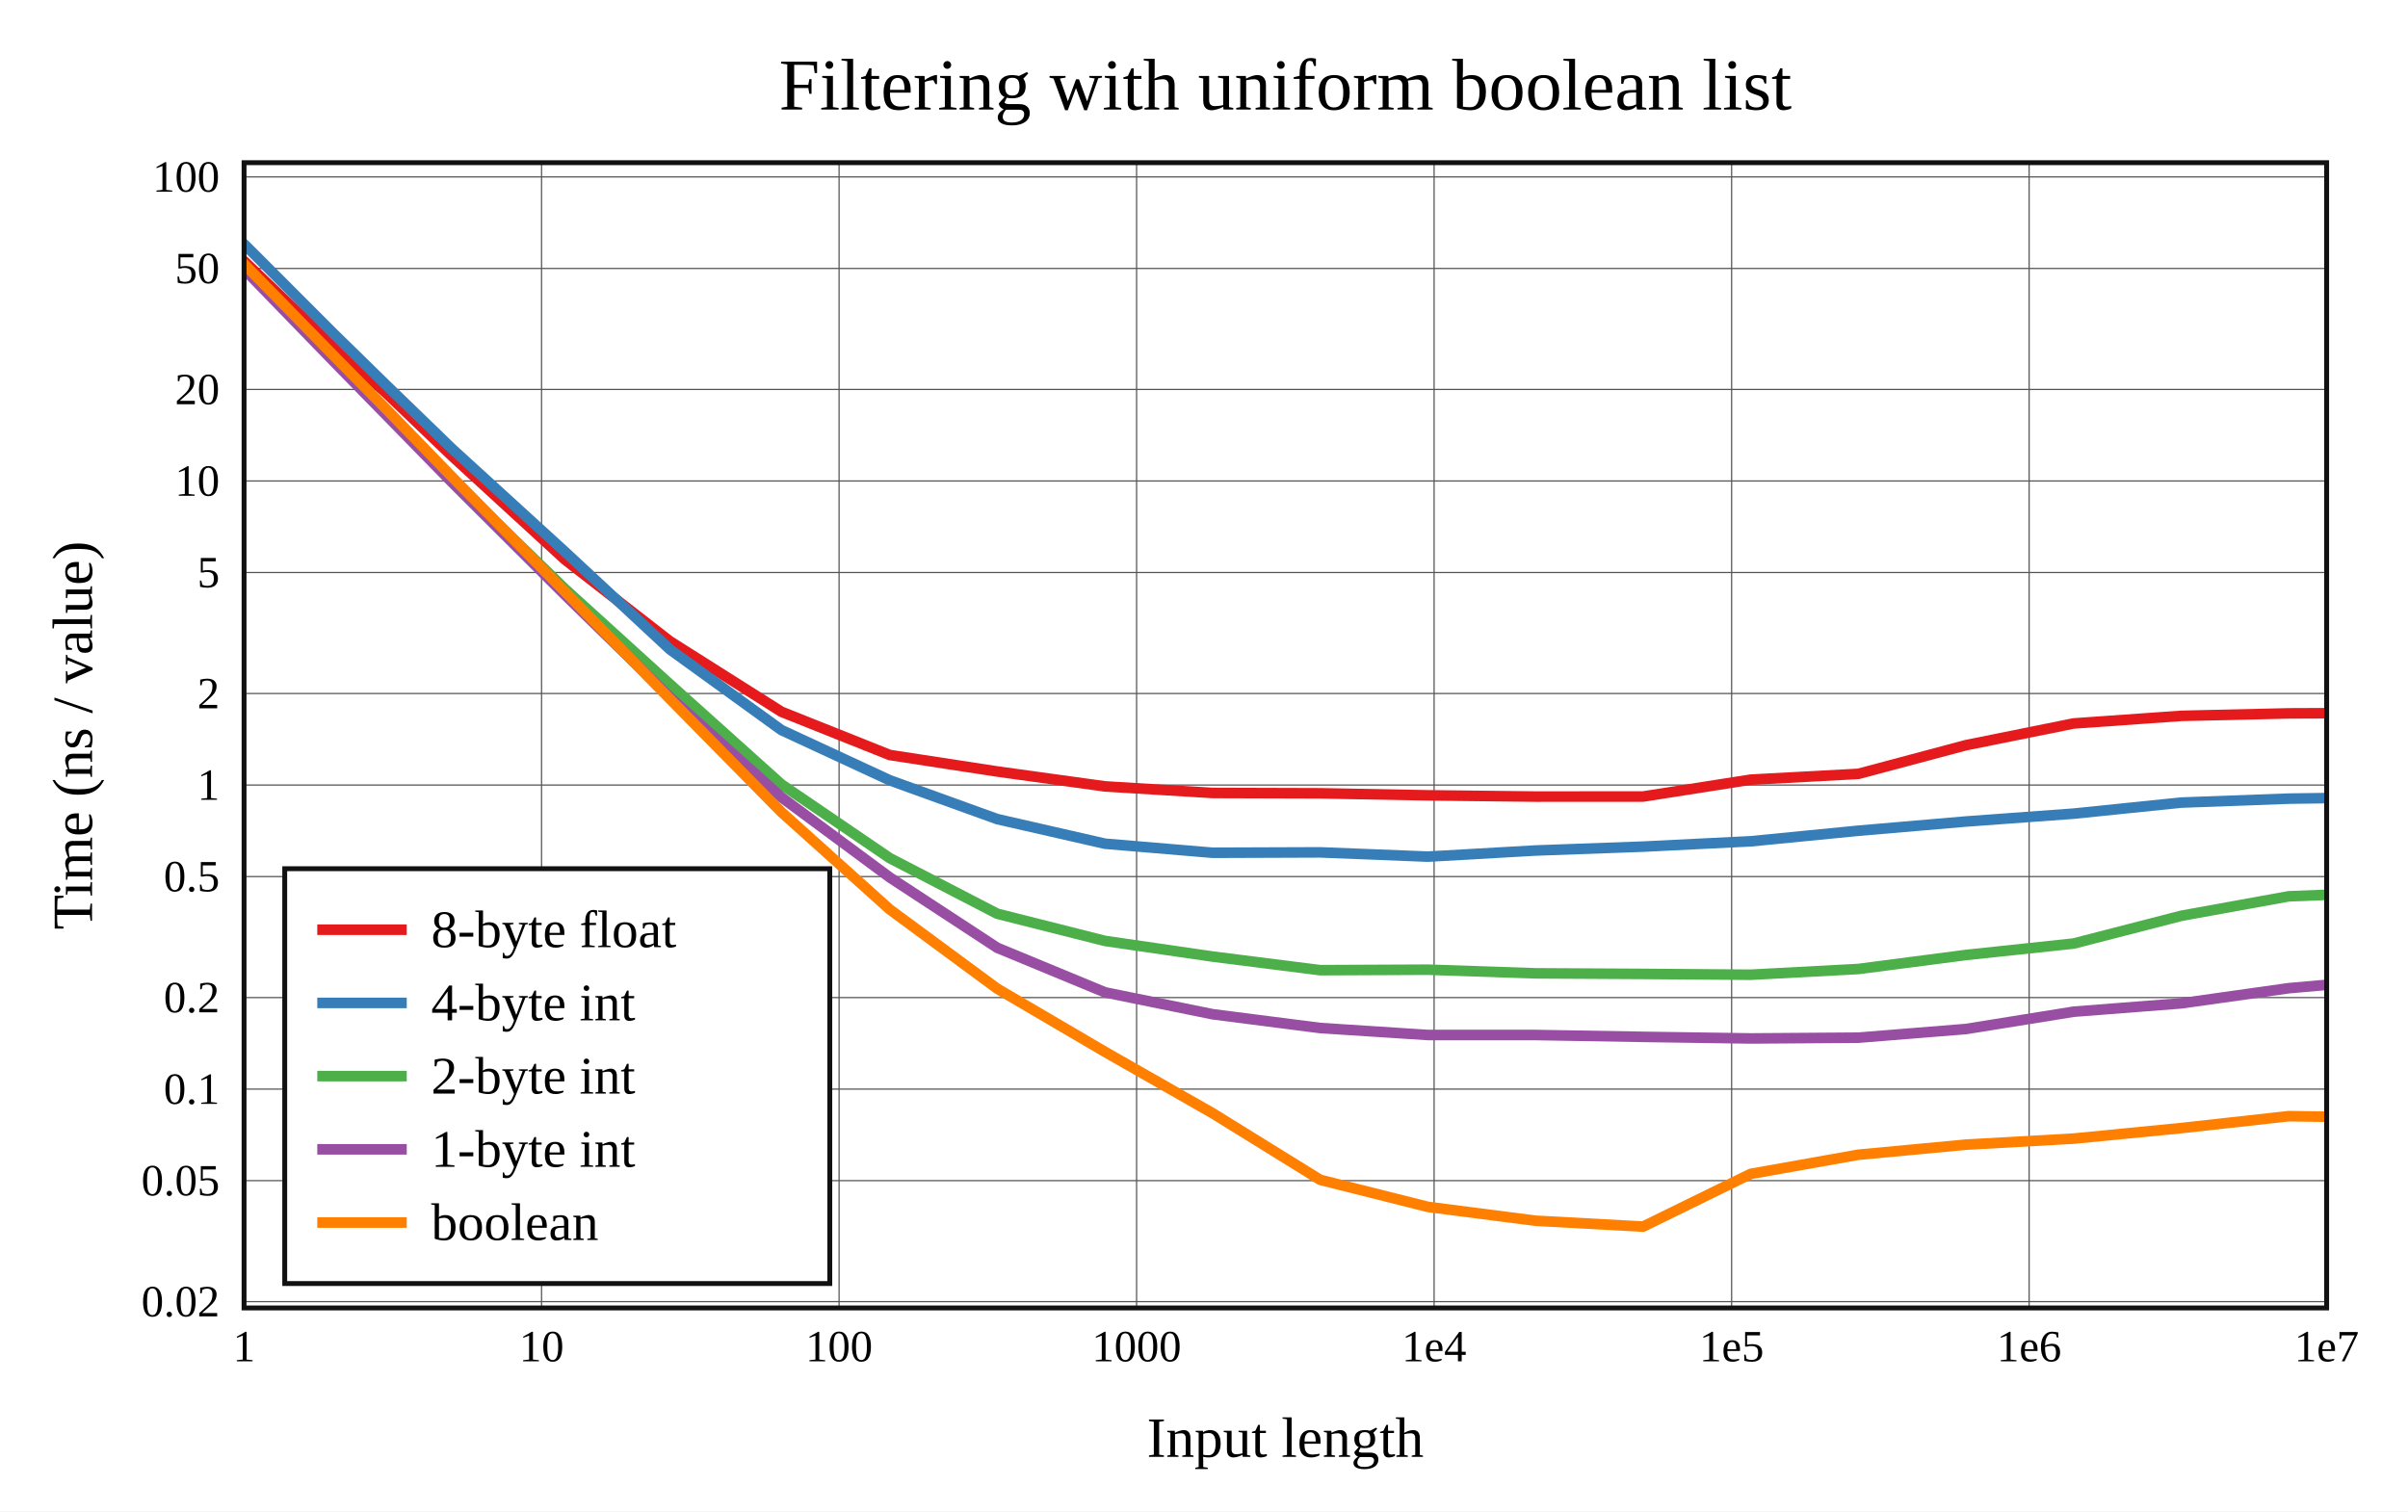
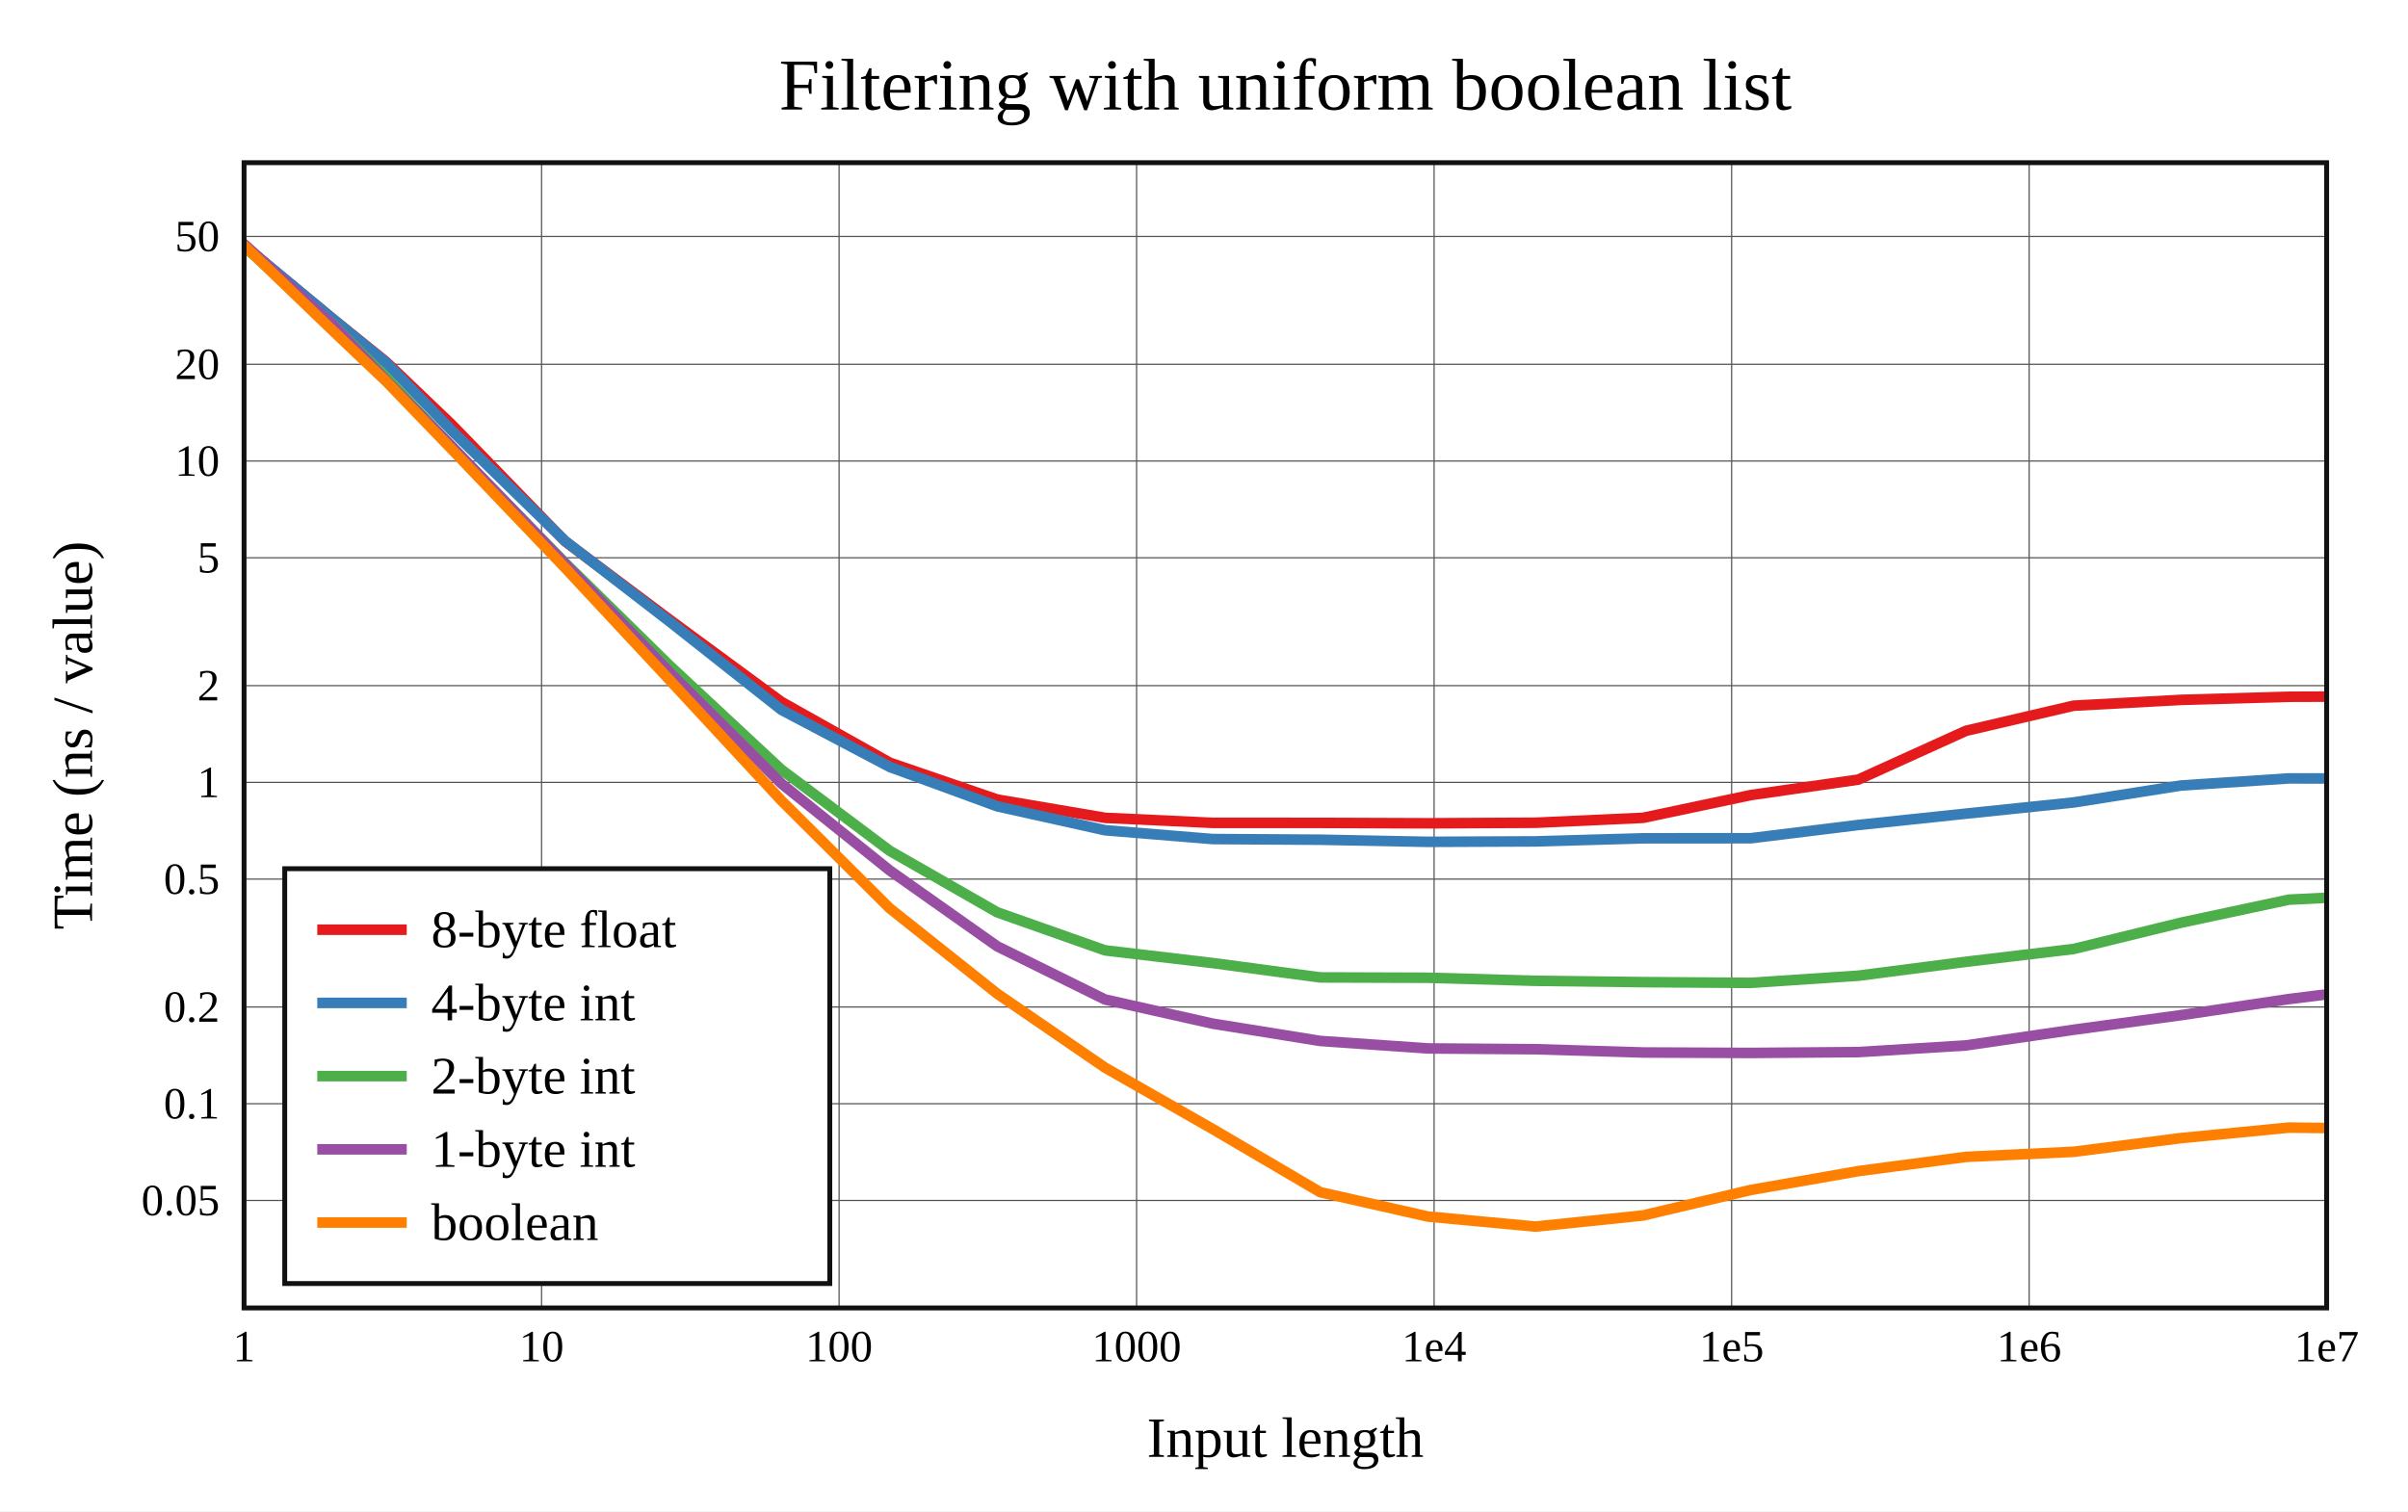
<svg xmlns="http://www.w3.org/2000/svg" viewBox="-60 -40 592 371.6" height="557.4" width="888">
  <g stroke-width="2.6" font-size="14px" text-anchor="middle">
    <defs>
      <clipPath id="clip">
        <rect x="0" y="0" width="512" height="281.6" />
      </clipPath>
    </defs>
    <rect fill="white" x="-60" y="-40" width="592" height="371.6" />
    <text dy="0.33em" font-size="18px" x="256" y="-19">Filtering with uniform boolean list</text>
    <text dy="0.33em" x="256" y="313.6">Input length</text>
    <text dy="0.33em" transform="rotate(-90)" x="-140.8" y="-42">Time (ns / value)</text>
    <g stroke-width="0.3" stroke="#555">
      <path d="M73.143 0v281.6" />
      <path d="M146.286 0v281.6" />
      <path d="M219.429 0v281.6" />
      <path d="M292.571 0v281.6" />
      <path d="M365.714 0v281.6" />
      <path d="M438.857 0v281.6" />
-       <path d="M0 280.05h512" />
-       <path d="M0 250.299h512" />
-       <path d="M0 227.793h512" />
-       <path d="M0 205.286h512" />
-       <path d="M0 175.535h512" />
-       <path d="M0 153.029h512" />
-       <path d="M0 130.523h512" />
-       <path d="M0 100.771h512" />
-       <path d="M0 78.265h512" />
-       <path d="M0 55.759h512" />
-       <path d="M0 26.008h512" />
-       <path d="M0 3.501h512" />
+       <path d="M0 255.173h512" />
+       <path d="M0 231.387h512" />
+       <path d="M0 207.602h512" />
+       <path d="M0 176.159h512" />
+       <path d="M0 152.373h512" />
+       <path d="M0 128.588h512" />
+       <path d="M0 97.145h512" />
+       <path d="M0 73.36h512" />
+       <path d="M0 49.574h512" />
+       <path d="M0 18.131h512" />
    </g>
    <g font-size="11px">
      <text dy="0.33em" x="0" y="291.1">1</text>
      <text dy="0.33em" x="73.143" y="291.1">10</text>
      <text dy="0.33em" x="146.286" y="291.1">100</text>
      <text dy="0.33em" x="219.429" y="291.1">1000</text>
      <text dy="0.33em" x="292.571" y="291.1">1e4</text>
      <text dy="0.33em" x="365.714" y="291.1">1e5</text>
      <text dy="0.33em" x="438.857" y="291.1">1e6</text>
      <text dy="0.33em" x="512" y="291.1">1e7</text>
      <g text-anchor="end">
-         <text dy="0.33em" x="-6" y="280.05">0.02</text>
-         <text dy="0.33em" x="-6" y="250.299">0.05</text>
-         <text dy="0.33em" x="-6" y="227.793">0.1</text>
-         <text dy="0.33em" x="-6" y="205.286">0.2</text>
-         <text dy="0.33em" x="-6" y="175.535">0.5</text>
-         <text dy="0.33em" x="-6" y="153.029">1</text>
-         <text dy="0.33em" x="-6" y="130.523">2</text>
-         <text dy="0.33em" x="-6" y="100.771">5</text>
-         <text dy="0.33em" x="-6" y="78.265">10</text>
-         <text dy="0.33em" x="-6" y="55.759">20</text>
-         <text dy="0.33em" x="-6" y="26.008">50</text>
-         <text dy="0.33em" x="-6" y="3.501">100</text>
+         <text dy="0.33em" x="-6" y="255.173">0.05</text>
+         <text dy="0.33em" x="-6" y="231.387">0.1</text>
+         <text dy="0.33em" x="-6" y="207.602">0.2</text>
+         <text dy="0.33em" x="-6" y="176.159">0.5</text>
+         <text dy="0.33em" x="-6" y="152.373">1</text>
+         <text dy="0.33em" x="-6" y="128.588">2</text>
+         <text dy="0.33em" x="-6" y="97.145">5</text>
+         <text dy="0.33em" x="-6" y="73.36">10</text>
+         <text dy="0.33em" x="-6" y="49.574">20</text>
+         <text dy="0.33em" x="-6" y="18.131">50</text>
      </g>
    </g>
    <g clip-path="url(#clip)" fill="none" stroke-linecap="round" stroke-linejoin="round">
-       <path stroke="#e41a1c" d="M0 24.2L22.018 45.221L34.898 56.595L51.125 72.125L78.934 97.631L104.694 117.67L132.109 135.007L158.739 145.64L185.16 149.698L211.658 153.361L238.118 154.975L264.573 155.059L291.036 155.562L317.493 155.869L343.951 155.853L370.409 151.704L396.867 150.282L423.325 143.228L449.783 137.889L476.241 136.021L502.698 135.407L529.156 135.298" />
-       <path stroke="#377eb8" d="M0 20L22.018 42.033L34.898 54.63L51.125 70.337L78.934 95.709L104.694 119.681L132.109 139.511L158.739 151.857L185.16 161.403L211.658 167.455L238.118 169.679L264.573 169.583L291.036 170.632L317.493 169.126L343.951 168.17L370.409 166.858L396.867 164.262L423.325 161.994L449.783 160.06L476.241 157.343L502.698 156.37L529.156 156.002" />
-       <path stroke="#4daf4a" d="M0 25.51L22.018 48.079L34.898 61.254L51.125 77.823L78.934 104.838L104.694 128.236L132.109 152.852L158.739 170.993L185.16 184.669L211.658 191.358L238.118 195.204L264.573 198.55L291.036 198.43L317.493 199.325L343.951 199.47L370.409 199.67L396.867 198.261L423.325 194.814L449.783 192.004L476.241 185.183L502.698 180.385L529.156 179.36" />
-       <path stroke="#984ea3" d="M0 26.157L22.018 48.845L34.898 62.011L51.125 78.601L78.934 106.305L104.694 131.441L132.109 156.038L158.739 175.736L185.16 193.04L211.658 204.001L238.118 209.385L264.573 212.775L291.036 214.487L317.493 214.492L343.951 214.947L370.409 215.337L396.867 215.148L423.325 213.018L449.783 208.763L476.241 206.706L502.698 202.979L529.156 200.641" />
-       <path stroke="#ff7f00" d="M0 24.881L22.018 47.437L34.898 60.526L51.125 77.264L78.934 105.537L104.694 131.864L132.109 159.679L158.739 183.612L185.16 203.094L211.658 218.634L238.118 233.723L264.573 250.102L291.036 256.75L317.493 260.159L343.951 261.6L370.409 248.634L396.867 243.931L423.325 241.45L449.783 239.965L476.241 237.379L502.698 234.447L529.156 234.834" />
+       <path stroke="#e41a1c" d="M0 20.37L22.018 38.562L34.898 48.948L51.125 64.468L78.934 93.106L104.694 112.421L132.109 132.576L158.739 147.527L185.16 156.589L211.658 161.09L238.118 162.329L264.573 162.337L291.036 162.435L317.493 162.302L343.951 161.086L370.409 155.498L396.867 151.69L423.325 139.695L449.783 133.52L476.241 132.086L502.698 131.322L529.156 131.236" />
+       <path stroke="#377eb8" d="M0 20.279L22.018 38.587L34.898 49.138L51.125 65.942L78.934 93.014L104.694 112.89L132.109 134.542L158.739 148.577L185.16 158.257L211.658 164.142L238.118 166.308L264.573 166.471L291.036 166.993L317.493 166.882L343.951 166.13L370.409 166.109L396.867 162.85L423.325 160.06L449.783 157.312L476.241 153.139L502.698 151.397L529.156 151.421" />
+       <path stroke="#4daf4a" d="M0 20.588L22.018 40.025L34.898 52.805L51.125 69.863L78.934 98.42L104.694 123.722L132.109 149.244L158.739 169.2L185.16 184.321L211.658 193.678L238.118 196.796L264.573 200.332L291.036 200.415L317.493 201.163L343.951 201.49L370.409 201.672L396.867 199.908L423.325 196.49L449.783 193.341L476.241 186.865L502.698 181.213L529.156 179.896" />
+       <path stroke="#984ea3" d="M0 20L22.018 40.065L34.898 53.5L51.125 69.836L78.934 98.617L104.694 125.397L132.109 152.672L158.739 174.028L185.16 192.683L211.658 205.757L238.118 211.693L264.573 215.952L291.036 217.79L317.493 217.985L343.951 218.789L370.409 218.898L396.867 218.697L423.325 217.054L449.783 213.202L476.241 209.605L502.698 205.656L529.156 202.364" />
+       <path stroke="#ff7f00" d="M0 20.35L22.018 41.504L34.898 53.733L51.125 70.537L78.934 99.63L104.694 127.278L132.109 156.855L158.739 183.342L185.16 204.339L211.658 222.508L238.118 237.605L264.573 253.143L291.036 259.126L317.493 261.6L343.951 258.862L370.409 252.598L396.867 247.958L423.325 244.461L449.783 243.207L476.241 239.836L502.698 237.262L529.156 237.543" />
    </g>
    <rect stroke-width="1.2" stroke="#111" fill="none" x="0" y="0" width="512" height="281.6" />
    <g transform="translate(10,173.6)" text-anchor="start" font-size="13px">
      <rect stroke-width="1.2" stroke="#111" fill="white" x="0" y="0" width="134" height="102" />
      <path stroke="#e41a1c" d="M8 15h22" />
      <path stroke="#377eb8" d="M8 33h22" />
      <path stroke="#4daf4a" d="M8 51h22" />
      <path stroke="#984ea3" d="M8 69h22" />
      <path stroke="#ff7f00" d="M8 87h22" />
      <text dy="0.33em" x="36" y="15">8-byte float</text>
      <text dy="0.33em" x="36" y="33">4-byte int</text>
      <text dy="0.33em" x="36" y="51">2-byte int</text>
      <text dy="0.33em" x="36" y="69">1-byte int</text>
      <text dy="0.33em" x="36" y="87">boolean</text>
    </g>
  </g>
</svg>
